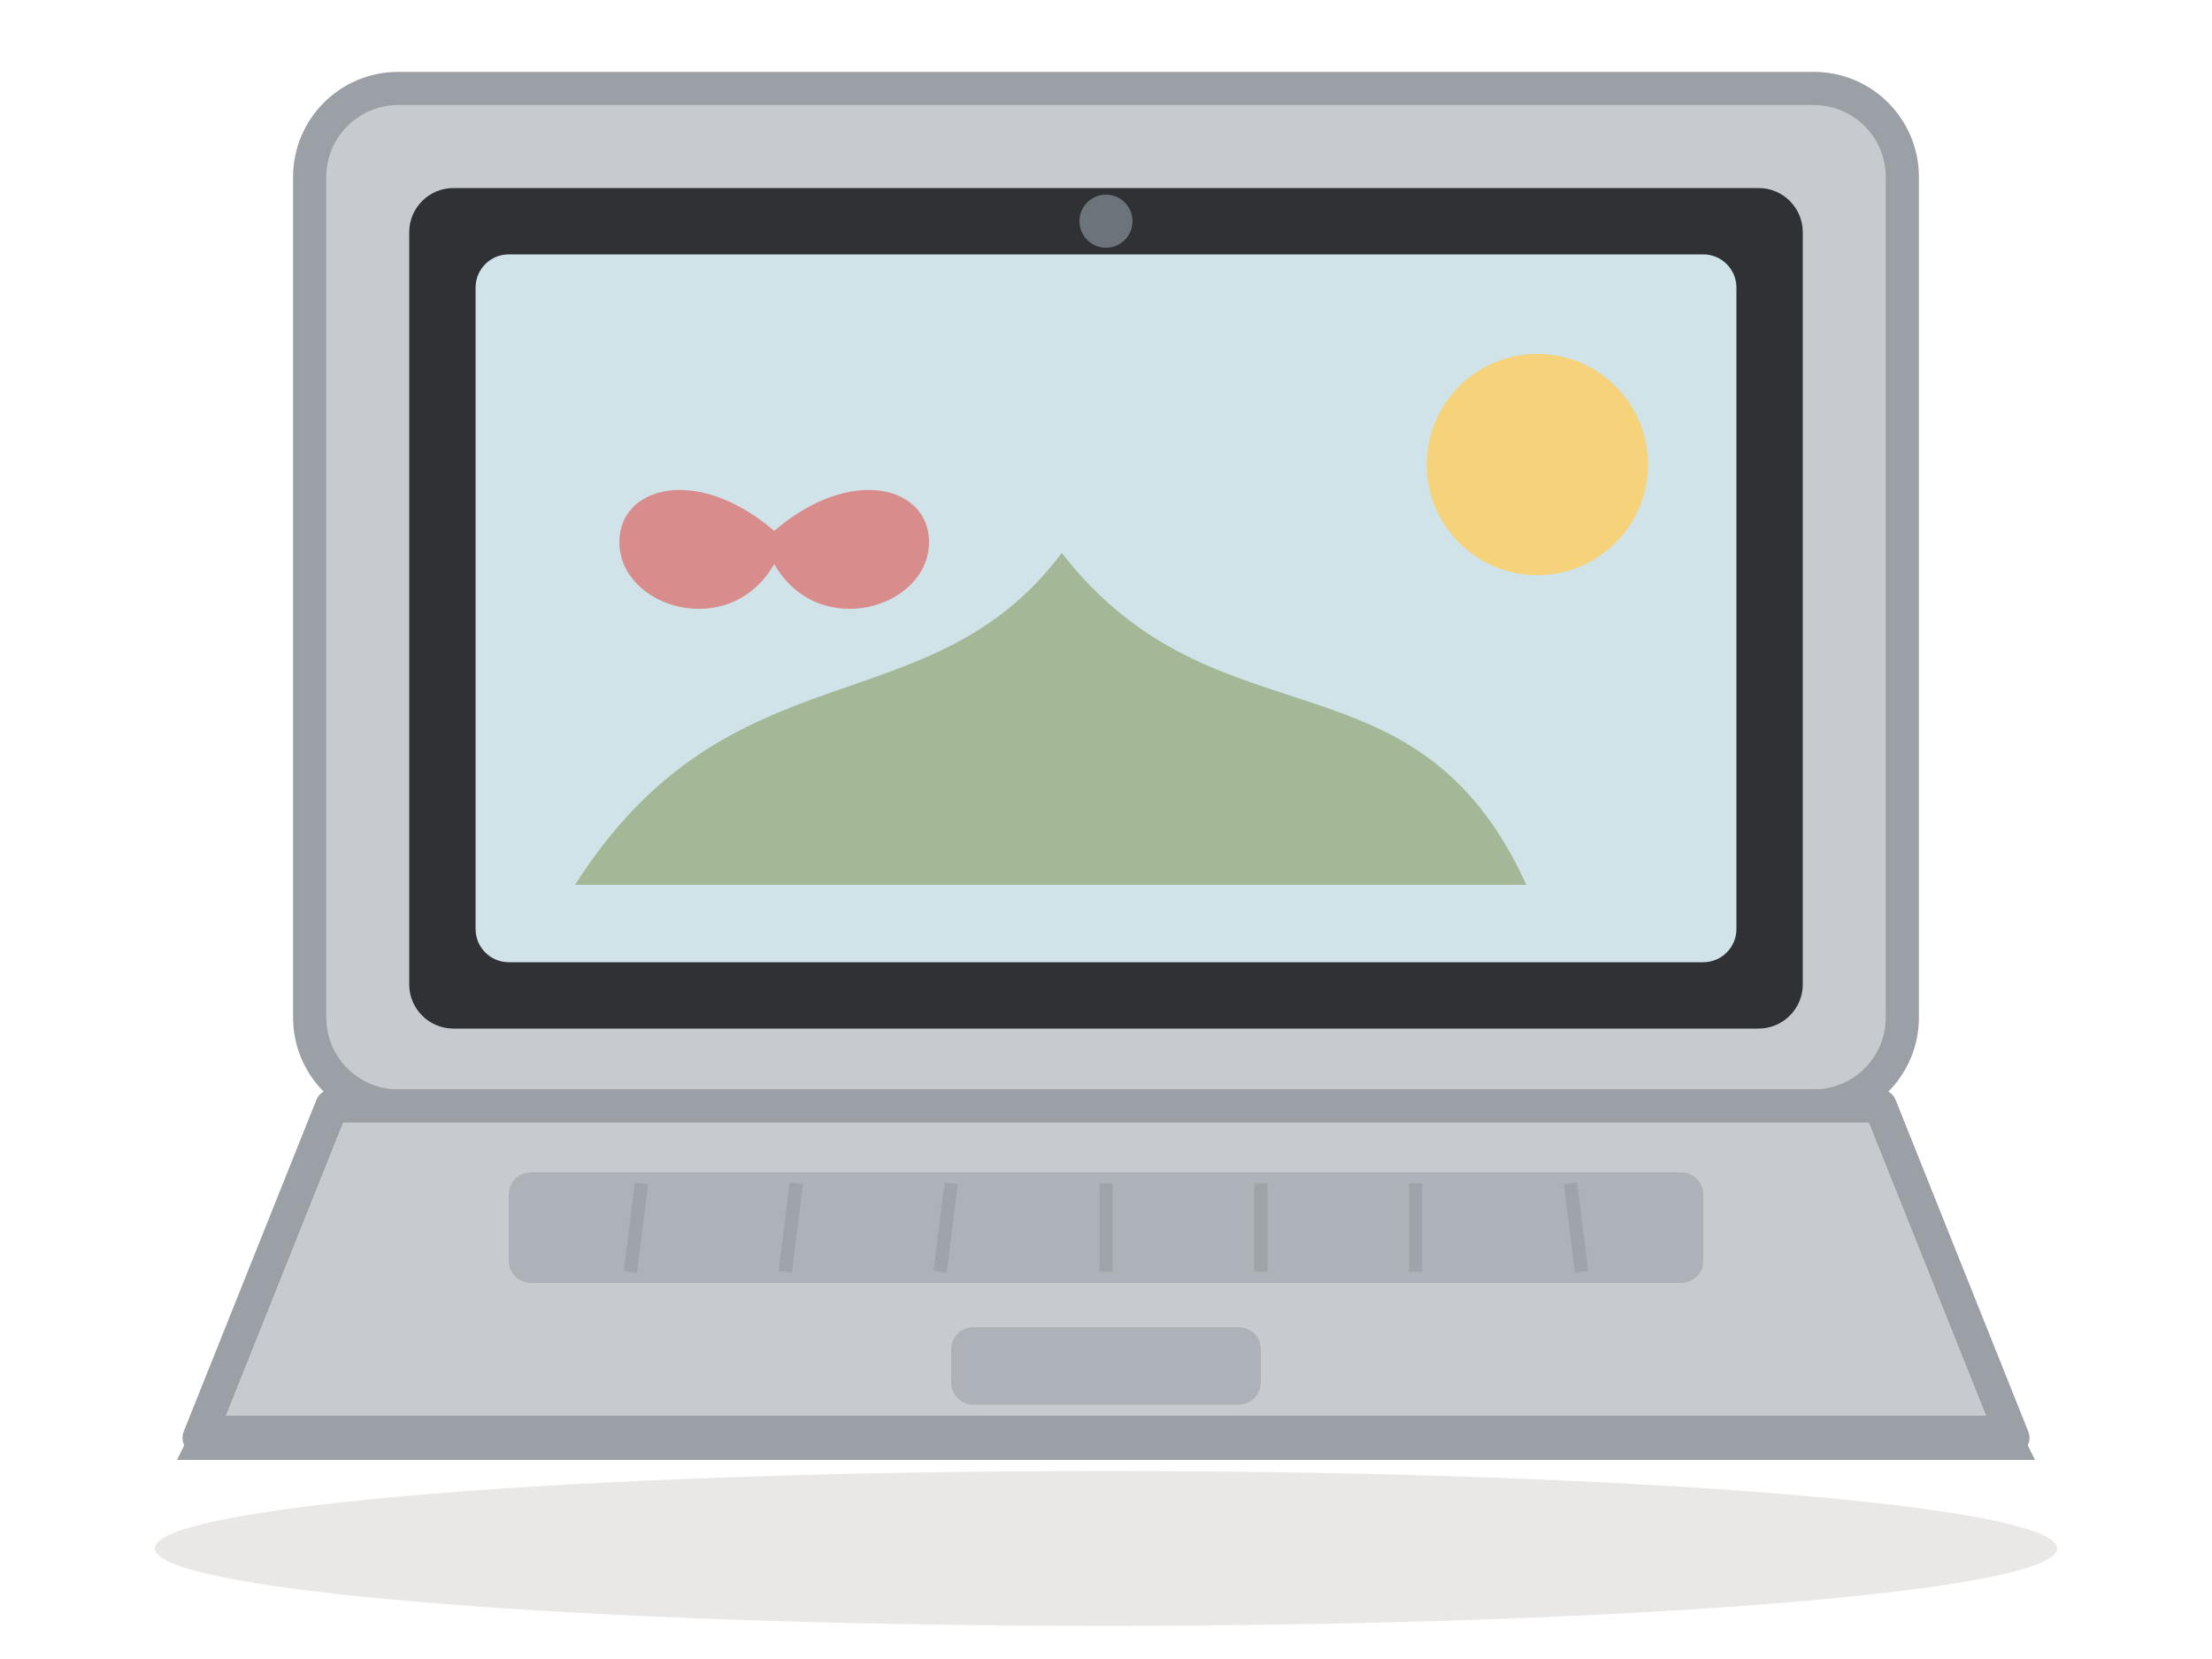
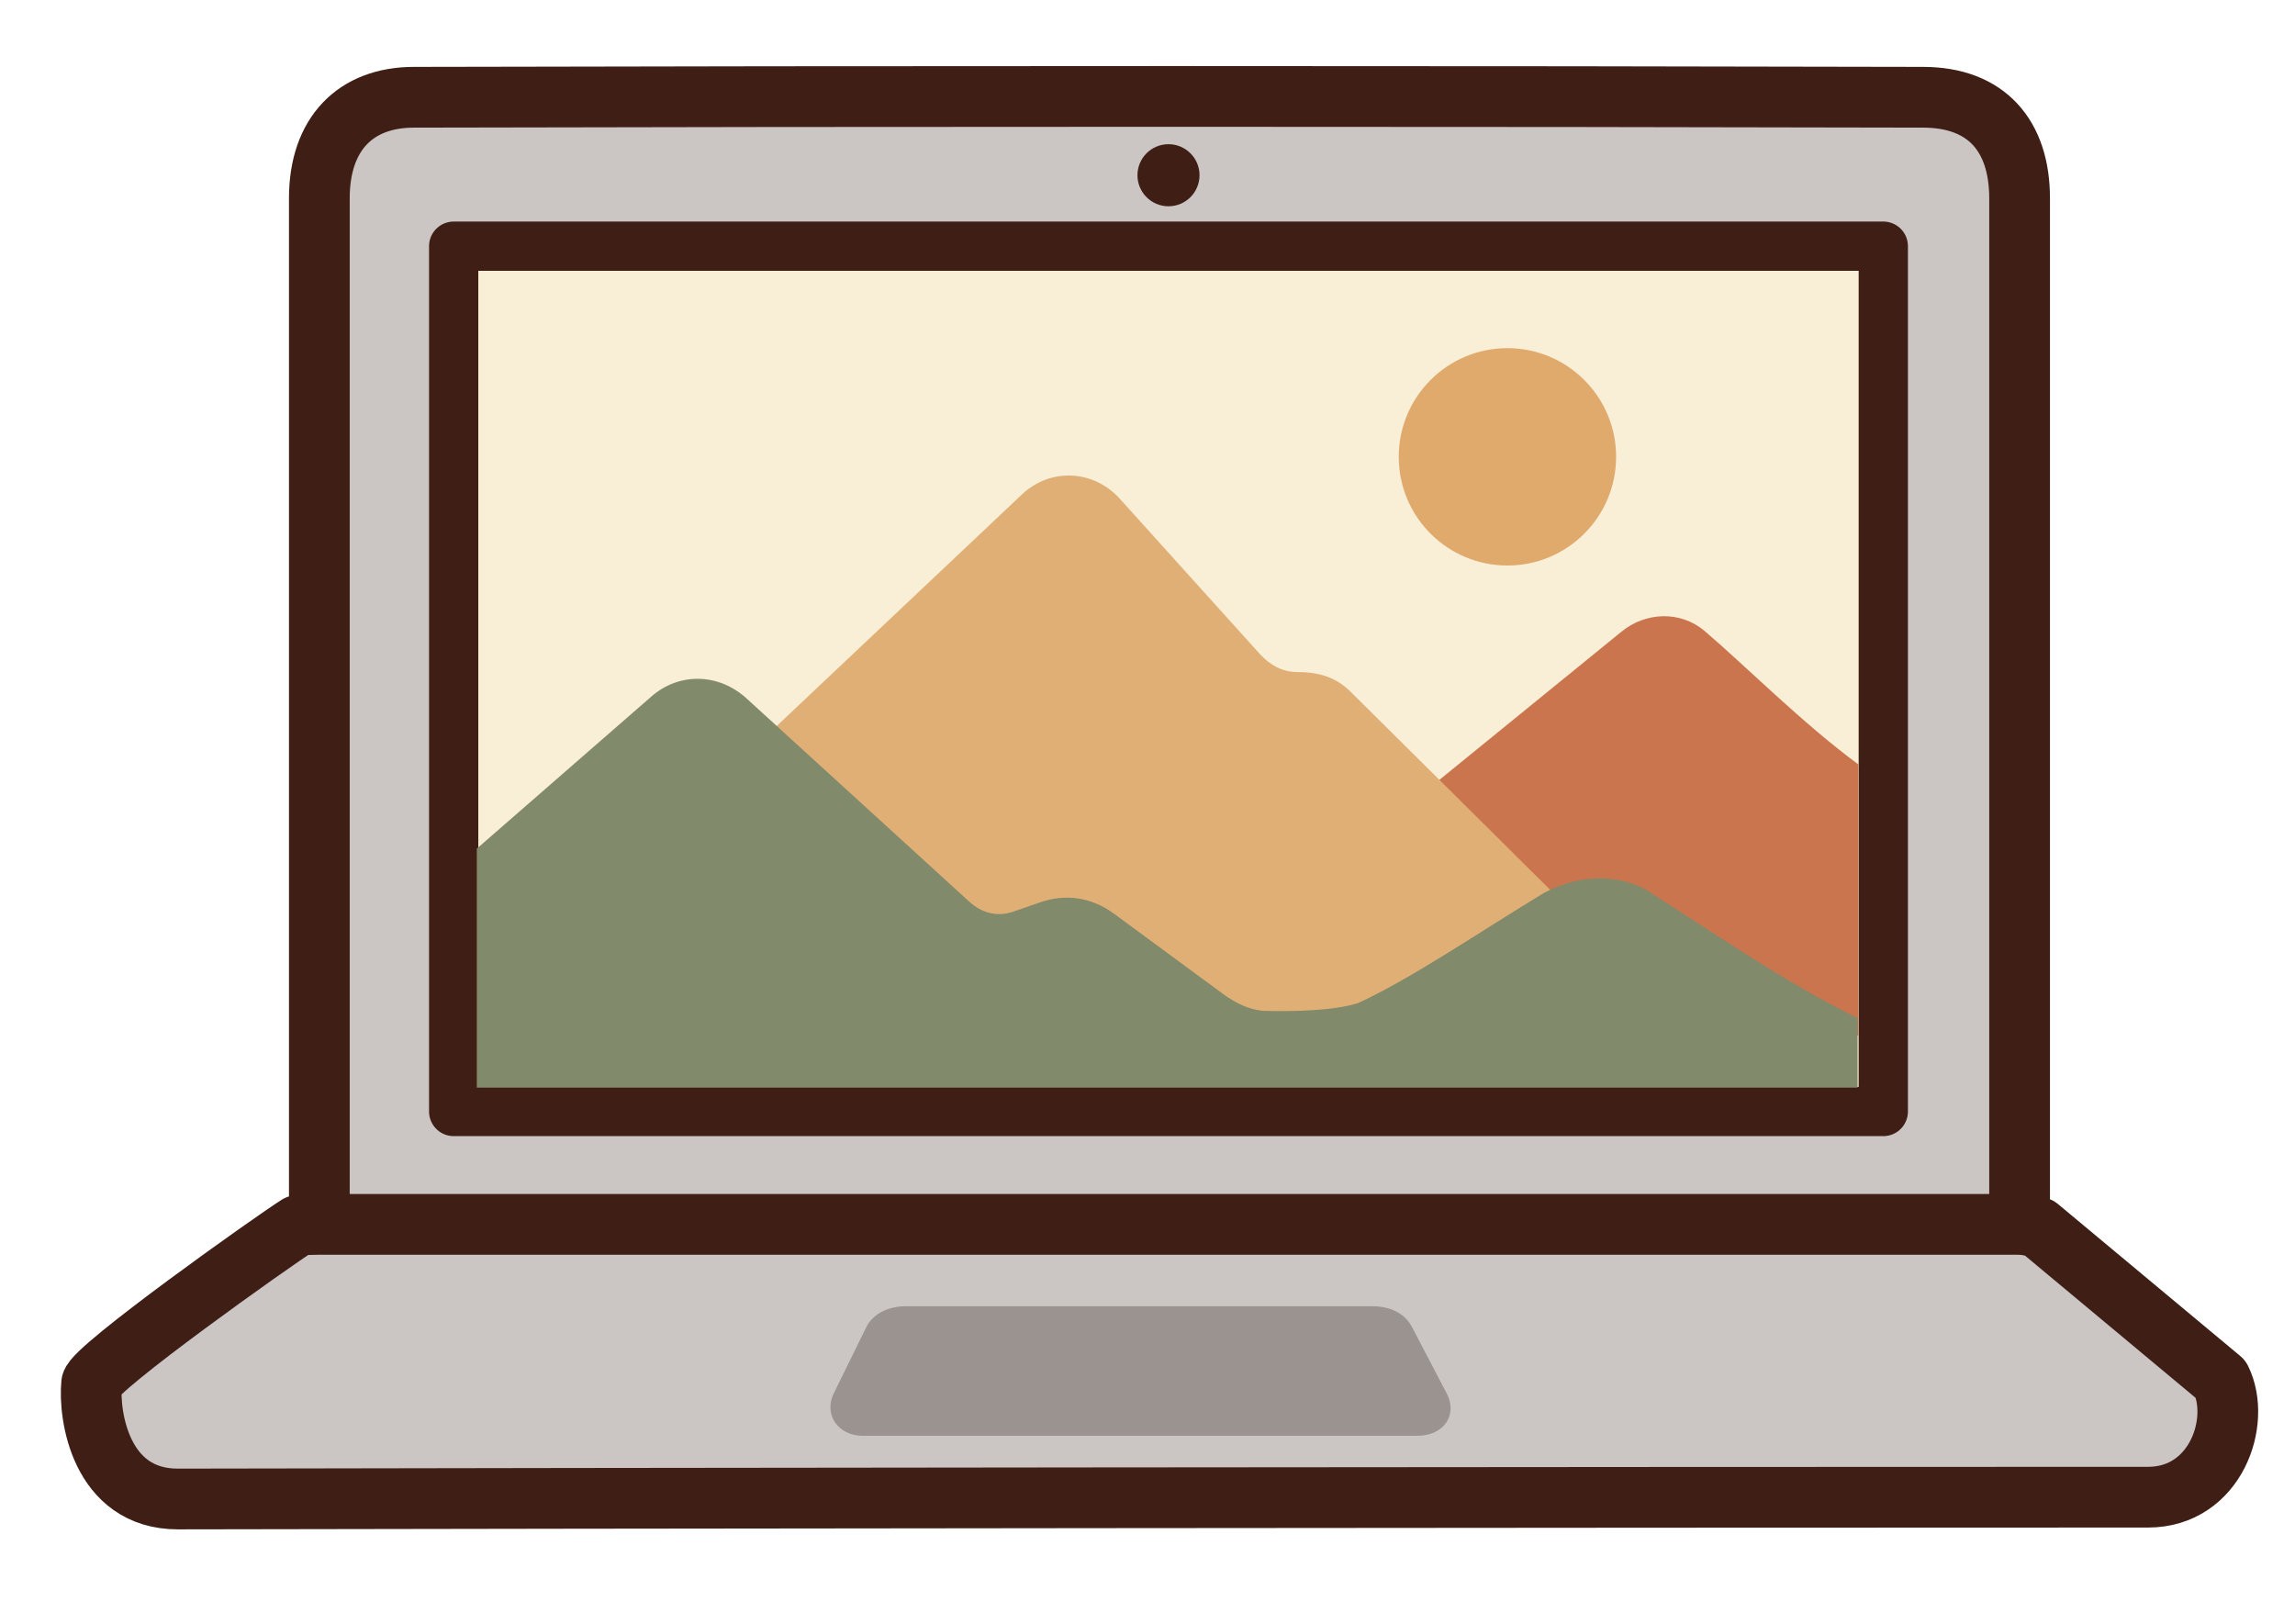
- <svg xmlns="http://www.w3.org/2000/svg" width="200" height="150" viewBox="0 0 200 150" fill="none" aria-hidden="true">
-   <ellipse cx="100" cy="140" rx="86" ry="7" fill="#4a3b2e" opacity="0.12" />
-   <rect x="28" y="8" width="144" height="92" rx="8" fill="#c7cbd0" stroke="#9aa0a6" stroke-width="3" />
-   <rect x="37" y="17" width="126" height="76" rx="4" fill="#2f3134" />
-   <rect x="43" y="23" width="114" height="64" rx="3" fill="#cfe3e8" />
-   <circle cx="100" cy="20" r="2.4" fill="#6b747b" />
-   <circle cx="139" cy="42" r="10" fill="#f6d27a" />
-   <path d="M52 80 C 66 58, 84 66, 96 50 C 110 68, 128 58, 138 80 Z" fill="#9caf88" opacity="0.85" />
-   <path d="M70 48 C 63 42, 56 44, 56 49 C 56 55, 66 58, 70 51 C 74 58, 84 55, 84 49 C 84 44, 77 42, 70 48 Z" fill="#d98c8c" />
-   <path d="M30 100 L170 100 L182 130 L18 130 Z" fill="#c7cbd0" stroke="#9aa0a6" stroke-width="3" stroke-linejoin="round" />
-   <rect x="46" y="106" width="108" height="10" rx="2" fill="#adb2b8" />
-   <g stroke="#9aa0a6" stroke-width="1.2" opacity="0.8">
-     <line x1="58" y1="107" x2="57" y2="115" />
-     <line x1="72" y1="107" x2="71" y2="115" />
-     <line x1="86" y1="107" x2="85" y2="115" />
-     <line x1="100" y1="107" x2="100" y2="115" />
-     <line x1="114" y1="107" x2="114" y2="115" />
-     <line x1="128" y1="107" x2="128" y2="115" />
-     <line x1="142" y1="107" x2="143" y2="115" />
-   </g>
-   <rect x="86" y="120" width="28" height="7" rx="2" fill="#adb2b8" />
-   <path d="M18 128 L182 128 L184 132 L16 132 Z" fill="#9aa0a6" />
+ <svg xmlns="http://www.w3.org/2000/svg" width="100%" height="100%" viewBox="0 0 82 58" version="1.1" xml:space="preserve" style="fill-rule:evenodd;clip-rule:evenodd;stroke-linecap:round;stroke-linejoin:round;">
+   <rect id="Artboard1" x="0" y="0" width="81.608" height="57.651" style="fill:none;" />
+   <path d="M11.41,43.715l0,-36.63c0,-2.31 1.3,-3.61 3.38,-3.61c15.36,-0.04 38.87,-0.04 53.92,0c2.27,0 3.45,1.38 3.45,3.61l0,36.63l0.68,0.14l6.51,5.427c0.74,1.5 -0.18,4.21 -2.6,4.21c-19.93,0 -56.266,0.035 -70.396,0.065c-2.78,0 -3.19,-3.03 -3.08,-4.13c0.08,-0.54 6.466,-5.072 7.366,-5.642l0.77,-0.07Z" style="fill:#cbc5c3;fill-rule:nonzero;stroke:#3f1f15;stroke-width:2.17px;" />
+   <rect x="16.21" y="8.796" width="51.08" height="30.916" style="fill:#f9eed6;fill-rule:nonzero;stroke:#3f1f15;stroke-width:1.76px;" />
+   <circle cx="53.86" cy="16.322" r="3.883" style="fill:#e0aa6d;" />
+   <path d="M66.4,27.312c-1.975,-1.45 -4.054,-3.54 -5.497,-4.77c-0.864,-0.73 -2.108,-0.68 -2.972,0.03l-6.574,5.35l3.733,4.664l11.31,4.426l0,-9.7Z" style="fill:#ca754e;fill-rule:nonzero;" />
+   <path d="M48.265,24.722c-0.551,-0.55 -1.187,-0.71 -1.908,-0.71c-0.532,0 -0.959,-0.24 -1.32,-0.62l-5.061,-5.61c-0.94,-1 -2.44,-1.06 -3.437,-0.14l-9.087,8.58l7.501,7.53l9.58,3.7c1.595,0.11 3.409,-0.03 4.415,-0.47l6.893,-4.74l-7.577,-7.52Z" style="fill:#e0af76;fill-rule:nonzero;" />
+   <path d="M58.804,31.786c-1.111,-0.595 -2.469,-0.515 -3.646,0.121c-2.231,1.352 -4.814,3.108 -6.646,3.936c-0.864,0.272 -2.336,0.303 -3.39,0.272c-0.522,-0.05 -0.968,-0.283 -1.358,-0.555l-3.978,-2.927c-0.817,-0.595 -1.766,-0.706 -2.649,-0.383l-0.968,0.333c-0.551,0.182 -1.082,0.03 -1.51,-0.343l-7.985,-7.286c-0.997,-0.908 -2.412,-0.939 -3.409,-0.061l-6.229,5.429l0,8.537l49.335,0l0,-2.483c-2.63,-1.292 -5.308,-3.159 -7.567,-4.592Z" style="fill:#818a6a;fill-rule:nonzero;" />
+   <path d="M10.86,43.745l61.81,0" style="fill:none;fill-rule:nonzero;stroke:#3f1f15;stroke-width:2.17px;stroke-linecap:butt;stroke-linejoin:miter;" />
+   <circle cx="41.75" cy="6.261" r="0.789" style="fill:#3f1f15;stroke:#3f1f15;stroke-width:0.64px;stroke-linecap:butt;stroke-miterlimit:2;" />
+   <path d="M30.967,47.389l-1.17,2.38c-0.38,0.76 0.14,1.53 1.03,1.53l19.8,0c0.99,0 1.46,-0.77 1.06,-1.52l-1.25,-2.39c-0.27,-0.49 -0.79,-0.72 -1.43,-0.72l-16.63,0c-0.61,0 -1.16,0.25 -1.41,0.72Z" style="fill:#9a938f;fill-rule:nonzero;" />
</svg>
